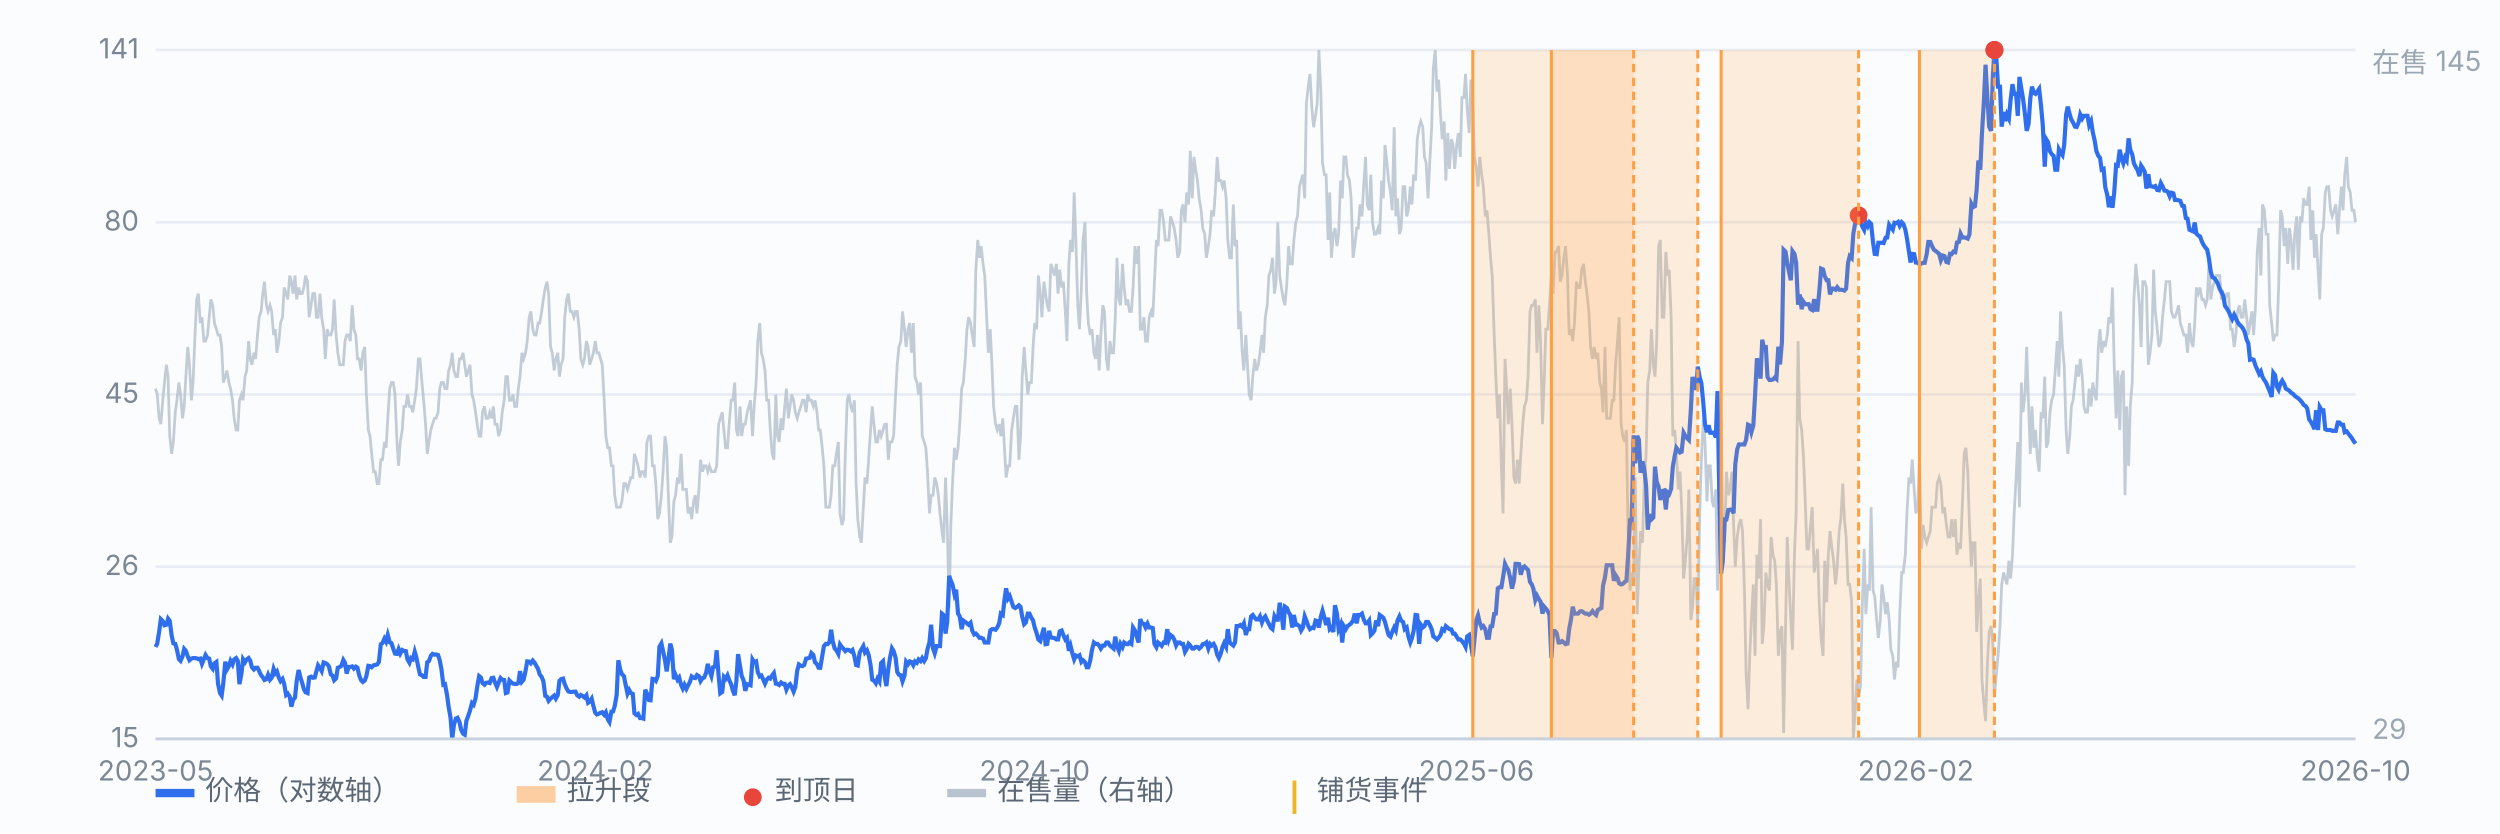
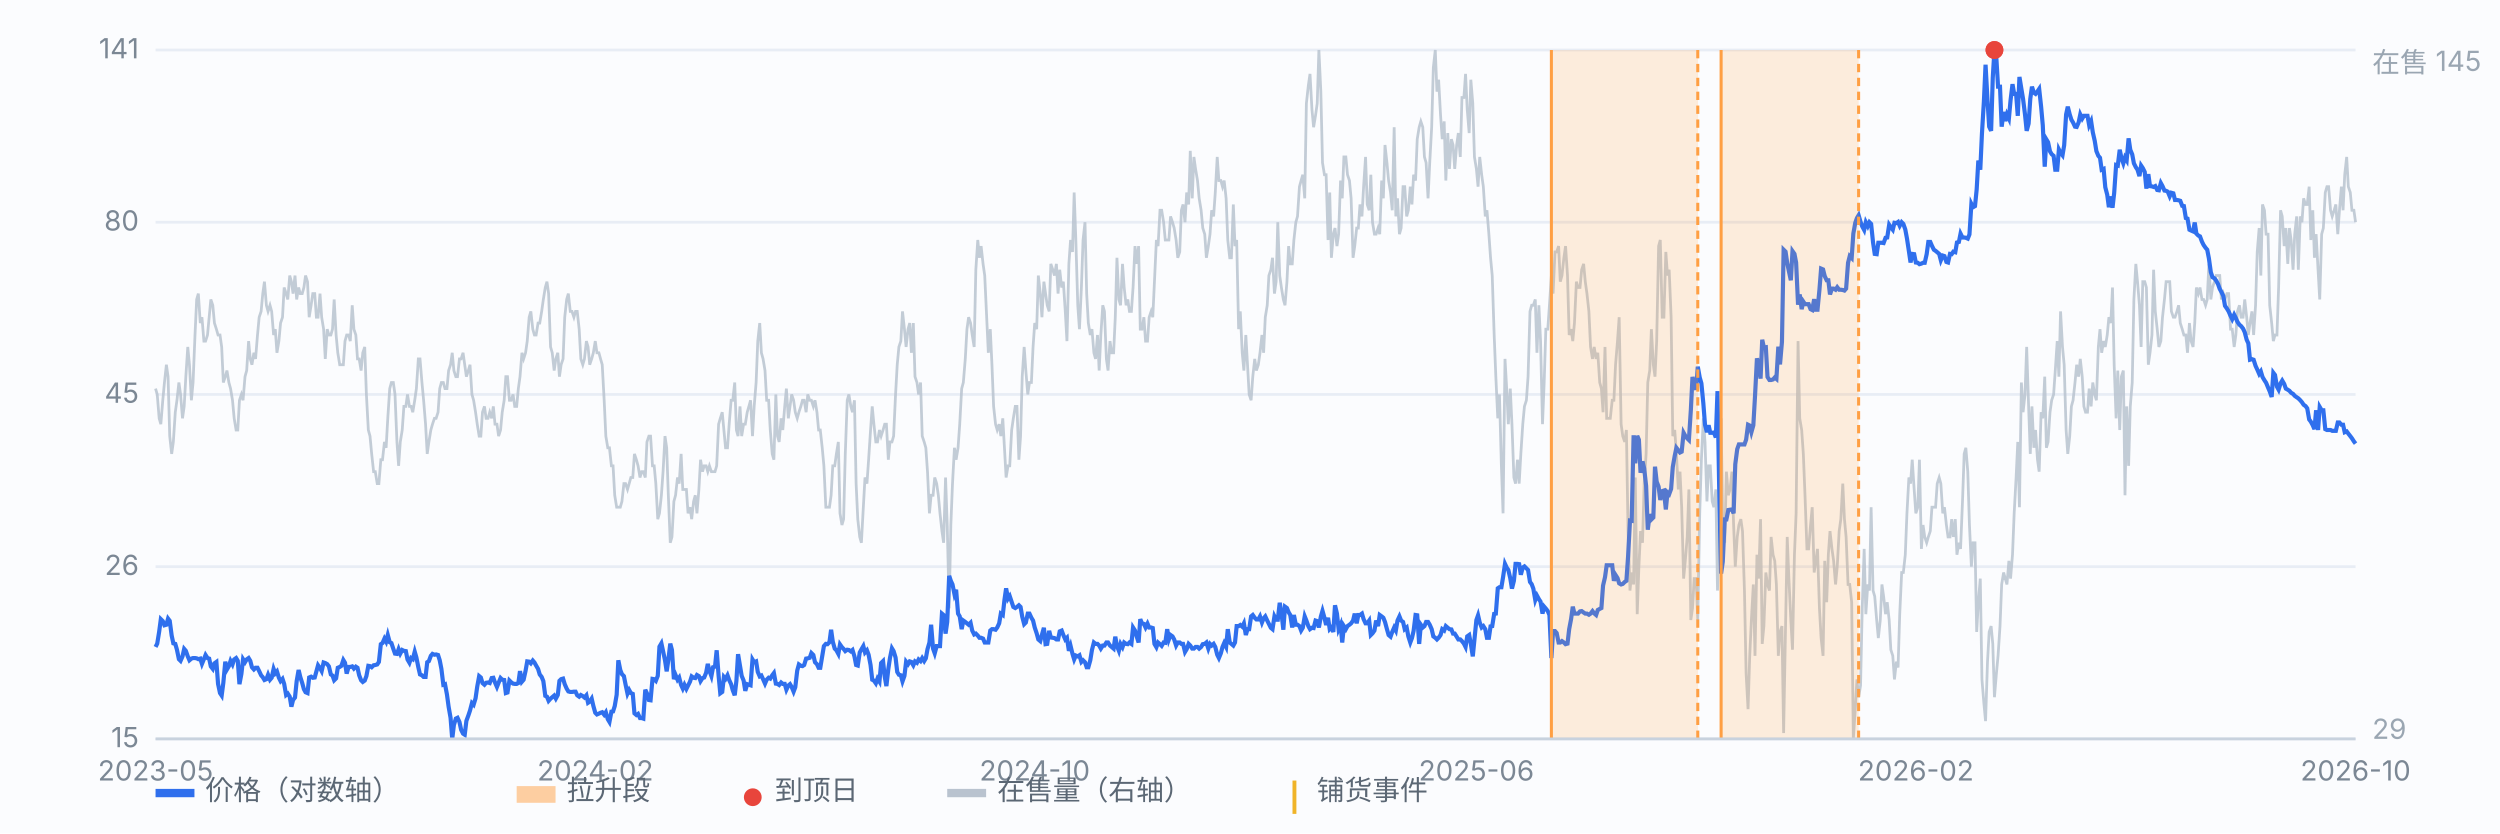
<svg xmlns="http://www.w3.org/2000/svg" viewBox="0 0 900 300" preserveAspectRatio="xMidYMid meet" style="width:100%;max-width:900px;height:auto;display:block" font-family="-apple-system,Segoe UI,Microsoft YaHei,sans-serif" font-size="10">
  <rect x="0" y="0" width="900" height="300" fill="#fbfcfe" />
  <line x1="56" y1="266.0" x2="848" y2="266.0" stroke="#e8edf5" stroke-width="1" />
  <text x="50" y="269.0" text-anchor="end" fill="#7b8794">15</text>
  <line x1="56" y1="204.0" x2="848" y2="204.0" stroke="#e8edf5" stroke-width="1" />
  <text x="50" y="207.0" text-anchor="end" fill="#7b8794">26</text>
  <line x1="56" y1="142.0" x2="848" y2="142.0" stroke="#e8edf5" stroke-width="1" />
  <text x="50" y="145.0" text-anchor="end" fill="#7b8794">45</text>
  <line x1="56" y1="80.0" x2="848" y2="80.0" stroke="#e8edf5" stroke-width="1" />
  <text x="50" y="83.0" text-anchor="end" fill="#7b8794">80</text>
  <line x1="56" y1="18.0" x2="848" y2="18.0" stroke="#e8edf5" stroke-width="1" />
  <text x="50" y="21.0" text-anchor="end" fill="#7b8794">141</text>
  <path d="M56.0 139.9 L56.6 142.0 L57.3 150.6 L57.9 152.7 L58.6 144.1 L59.2 137.7 L59.9 131.3 L60.5 135.6 L61.1 157.0 L61.8 163.4 L62.4 159.1 L63.1 148.4 L63.7 144.1 L64.4 137.7 L65.0 142.0 L65.7 150.6 L66.3 146.3 L66.9 135.6 L67.6 124.9 L68.2 131.3 L68.9 144.1 L69.5 137.7 L70.2 120.6 L70.8 107.8 L71.4 105.7 L72.1 116.3 L72.7 114.2 L73.4 122.8 L74.0 122.8 L74.7 120.6 L75.3 114.2 L75.9 107.8 L76.6 109.9 L77.2 116.3 L77.9 118.5 L78.5 120.6 L79.2 120.6 L79.8 124.9 L80.4 137.7 L81.1 135.6 L81.7 133.4 L82.4 137.7 L83.0 139.9 L83.7 144.1 L84.3 150.6 L85.0 154.8 L85.6 154.8 L86.2 144.1 L86.9 142.0 L87.5 144.1 L88.2 135.6 L88.8 133.4 L89.5 122.8 L90.1 129.2 L90.7 131.3 L91.4 127.0 L92.0 129.2 L92.7 120.6 L93.3 114.2 L94.0 112.1 L94.6 105.7 L95.2 101.4 L95.9 109.9 L96.5 112.1 L97.2 109.9 L97.8 112.1 L98.5 120.6 L99.1 118.5 L99.7 127.0 L100.4 122.8 L101.0 116.3 L101.7 114.2 L102.3 103.5 L103.0 105.7 L103.6 107.8 L104.3 99.2 L104.9 101.4 L105.5 105.7 L106.2 99.2 L106.8 107.8 L107.5 103.5 L108.1 105.7 L108.8 105.7 L109.4 103.5 L110.0 99.2 L110.7 101.4 L111.3 114.2 L112.0 109.9 L112.6 105.7 L113.3 105.7 L113.9 114.2 L114.5 114.2 L115.2 105.7 L115.8 114.2 L116.5 118.5 L117.1 129.2 L117.8 118.5 L118.4 120.6 L119.1 120.6 L119.7 118.5 L120.3 107.8 L121.0 120.6 L121.6 127.0 L122.3 131.3 L122.9 131.3 L123.6 131.3 L124.2 122.8 L124.8 120.6 L125.5 120.6 L126.1 122.8 L126.8 109.9 L127.4 118.5 L128.1 120.6 L128.7 129.2 L129.3 129.2 L130.0 133.4 L130.6 127.0 L131.3 124.9 L131.9 142.0 L132.6 154.8 L133.2 157.0 L133.8 163.4 L134.5 169.8 L135.1 169.8 L135.8 174.1 L136.4 174.1 L137.1 165.5 L137.7 165.5 L138.4 159.1 L139.0 161.2 L139.6 150.6 L140.3 139.9 L140.9 137.7 L141.6 137.7 L142.2 142.0 L142.9 159.1 L143.5 167.7 L144.1 159.1 L144.8 154.8 L145.4 146.3 L146.1 146.3 L146.7 142.0 L147.4 146.3 L148.0 146.3 L148.6 148.4 L149.3 144.1 L149.9 139.9 L150.6 129.2 L151.2 129.2 L151.9 137.7 L152.5 144.1 L153.2 152.7 L153.8 163.4 L154.4 159.1 L155.1 154.8 L155.7 152.7 L156.4 150.6 L157.0 150.6 L157.7 148.4 L158.3 139.9 L158.9 137.7 L159.6 137.7 L160.2 139.9 L160.9 139.9 L161.5 133.4 L162.2 131.3 L162.8 127.0 L163.4 133.4 L164.1 135.6 L164.7 135.6 L165.4 129.2 L166.0 129.2 L166.7 127.0 L167.3 131.3 L167.9 135.6 L168.6 133.4 L169.2 131.3 L169.9 142.0 L170.5 144.1 L171.2 148.4 L171.8 152.7 L172.5 157.0 L173.1 157.0 L173.7 148.4 L174.4 146.3 L175.0 150.6 L175.7 150.6 L176.3 148.4 L177.0 150.6 L177.6 146.3 L178.2 152.7 L178.9 152.7 L179.5 157.0 L180.2 154.8 L180.8 148.4 L181.5 144.1 L182.1 135.6 L182.7 135.6 L183.4 144.1 L184.0 144.1 L184.7 142.0 L185.3 146.3 L186.0 146.3 L186.6 139.9 L187.2 135.6 L187.9 127.0 L188.5 129.2 L189.2 127.0 L189.8 122.8 L190.5 114.2 L191.1 112.1 L191.8 118.5 L192.4 120.6 L193.0 120.6 L193.7 116.3 L194.3 116.3 L195.0 112.1 L195.6 107.8 L196.3 103.5 L196.9 101.4 L197.5 105.7 L198.2 124.9 L198.8 127.0 L199.5 133.4 L200.1 129.2 L200.8 127.0 L201.4 135.6 L202.0 131.3 L202.7 129.2 L203.3 114.2 L204.0 107.8 L204.6 105.7 L205.3 112.1 L205.9 112.1 L206.6 114.2 L207.2 112.1 L207.8 112.1 L208.5 118.5 L209.1 129.2 L209.8 131.3 L210.4 129.2 L211.1 122.8 L211.7 124.9 L212.3 131.3 L213.0 129.2 L213.6 127.0 L214.3 122.8 L214.9 127.0 L215.6 127.0 L216.2 129.2 L216.8 131.3 L217.5 144.1 L218.1 157.0 L218.8 161.2 L219.4 161.2 L220.1 167.7 L220.7 167.7 L221.3 178.3 L222.0 182.6 L222.6 182.6 L223.3 182.6 L223.9 180.5 L224.6 174.1 L225.2 174.1 L225.9 176.2 L226.5 174.1 L227.1 171.9 L227.8 171.9 L228.4 163.4 L229.1 165.5 L229.7 167.7 L230.4 171.9 L231.0 169.8 L231.6 169.8 L232.3 171.9 L232.9 159.1 L233.6 157.0 L234.2 157.0 L234.9 167.7 L235.5 167.7 L236.1 174.1 L236.8 186.9 L237.4 184.8 L238.1 178.3 L238.7 169.8 L239.4 157.0 L240.0 161.2 L240.6 178.3 L241.3 195.4 L241.9 193.3 L242.6 180.5 L243.2 178.3 L243.9 171.9 L244.5 174.1 L245.2 163.4 L245.8 176.2 L246.4 176.2 L247.1 176.2 L247.7 184.8 L248.4 182.6 L249.0 186.9 L249.7 180.5 L250.3 178.3 L250.9 184.8 L251.6 176.2 L252.2 165.5 L252.9 169.8 L253.5 167.7 L254.2 167.7 L254.8 169.8 L255.4 167.7 L256.1 169.8 L256.7 169.8 L257.4 169.8 L258.0 167.7 L258.7 152.7 L259.3 150.6 L260.0 148.4 L260.6 154.8 L261.2 161.2 L261.9 161.2 L262.5 152.7 L263.2 144.1 L263.8 144.1 L264.5 137.7 L265.1 154.8 L265.7 157.0 L266.4 146.3 L267.0 157.0 L267.7 152.7 L268.3 152.7 L269.0 148.4 L269.6 146.3 L270.2 144.1 L270.9 157.0 L271.5 146.3 L272.2 137.7 L272.8 122.8 L273.5 116.3 L274.1 127.0 L274.7 129.2 L275.4 133.4 L276.0 144.1 L276.7 144.1 L277.3 154.8 L278.0 163.4 L278.6 165.5 L279.3 142.0 L279.9 157.0 L280.5 159.1 L281.2 150.6 L281.8 154.8 L282.5 146.3 L283.1 139.9 L283.8 150.6 L284.4 146.3 L285.0 142.0 L285.7 144.1 L286.3 148.4 L287.0 150.6 L287.6 148.4 L288.3 146.3 L288.9 144.1 L289.5 144.1 L290.2 148.4 L290.8 142.0 L291.5 144.1 L292.1 144.1 L292.8 146.3 L293.4 144.1 L294.1 148.4 L294.7 154.8 L295.3 154.8 L296.0 161.2 L296.6 167.7 L297.3 182.6 L297.9 182.6 L298.6 182.6 L299.2 178.3 L299.8 167.7 L300.5 167.7 L301.1 163.4 L301.8 159.1 L302.4 184.8 L303.1 189.0 L303.7 186.9 L304.3 163.4 L305.0 144.1 L305.6 142.0 L306.3 146.3 L306.9 148.4 L307.6 144.1 L308.2 174.1 L308.8 186.9 L309.5 193.3 L310.1 195.4 L310.8 182.6 L311.4 171.9 L312.1 174.1 L312.7 165.5 L313.4 154.8 L314.0 146.3 L314.6 152.7 L315.3 159.1 L315.9 159.1 L316.6 154.8 L317.2 157.0 L317.9 154.8 L318.5 152.7 L319.1 152.7 L319.8 165.5 L320.4 159.1 L321.1 159.1 L321.7 157.0 L322.4 142.0 L323.0 131.3 L323.6 124.9 L324.3 122.8 L324.9 112.1 L325.6 118.5 L326.2 124.9 L326.9 118.5 L327.5 116.3 L328.1 127.0 L328.8 116.3 L329.4 135.6 L330.1 137.7 L330.7 142.0 L331.4 137.7 L332.0 157.0 L332.7 159.1 L333.3 161.2 L333.9 169.8 L334.6 184.8 L335.2 178.3 L335.9 178.3 L336.5 171.9 L337.2 174.1 L337.8 178.3 L338.4 184.8 L339.1 191.2 L339.7 195.4 L340.4 171.9 L341.0 189.0 L341.7 219.0 L342.3 189.0 L342.9 174.1 L343.6 161.2 L344.2 165.5 L344.9 161.2 L345.5 152.7 L346.2 139.9 L346.8 137.7 L347.5 129.2 L348.1 118.5 L348.7 114.2 L349.4 116.3 L350.0 120.6 L350.7 124.9 L351.3 97.1 L352.0 86.4 L352.6 92.8 L353.2 88.6 L353.9 95.0 L354.5 99.2 L355.2 114.2 L355.8 127.0 L356.5 118.5 L357.1 131.3 L357.7 146.3 L358.4 152.7 L359.0 154.8 L359.7 152.7 L360.3 157.0 L361.0 150.6 L361.6 161.2 L362.2 171.9 L362.9 167.7 L363.5 167.7 L364.2 154.8 L364.8 150.6 L365.5 146.3 L366.1 146.3 L366.8 165.5 L367.4 157.0 L368.0 135.6 L368.7 124.9 L369.3 133.4 L370.0 142.0 L370.6 137.7 L371.3 137.7 L371.9 124.9 L372.5 116.3 L373.2 118.5 L373.8 99.2 L374.5 105.7 L375.1 114.2 L375.8 101.4 L376.4 105.7 L377.0 109.9 L377.7 112.1 L378.3 95.0 L379.0 97.1 L379.6 99.2 L380.3 95.0 L380.9 105.7 L381.5 97.1 L382.2 103.5 L382.8 101.4 L383.5 112.1 L384.1 122.8 L384.8 95.0 L385.4 86.4 L386.1 90.7 L386.7 69.3 L387.3 86.4 L388.0 109.9 L388.6 118.5 L389.3 103.5 L389.9 86.4 L390.6 80.0 L391.2 105.7 L391.8 116.3 L392.5 120.6 L393.1 118.5 L393.8 127.0 L394.4 129.2 L395.1 120.6 L395.7 133.4 L396.3 120.6 L397.0 109.9 L397.6 112.1 L398.3 129.2 L398.9 133.4 L399.6 122.8 L400.2 127.0 L400.9 127.0 L401.5 114.2 L402.1 92.8 L402.8 107.8 L403.4 109.9 L404.1 95.0 L404.7 103.5 L405.4 109.9 L406.0 107.8 L406.6 112.1 L407.3 112.1 L407.9 103.5 L408.6 88.6 L409.2 95.0 L409.9 88.6 L410.5 118.5 L411.1 118.5 L411.8 114.2 L412.4 122.8 L413.1 122.8 L413.7 114.2 L414.4 112.1 L415.0 114.2 L415.6 101.4 L416.3 86.4 L416.9 88.6 L417.6 75.7 L418.2 75.7 L418.9 80.0 L419.5 86.4 L420.2 86.4 L420.8 86.4 L421.4 77.9 L422.1 80.0 L422.7 82.1 L423.4 86.4 L424.0 92.8 L424.7 90.7 L425.3 75.7 L425.9 73.6 L426.6 80.0 L427.2 69.3 L427.9 73.6 L428.5 54.3 L429.2 71.4 L429.8 56.5 L430.4 60.8 L431.1 65.0 L431.7 71.4 L432.4 75.7 L433.0 82.1 L433.7 84.3 L434.3 92.8 L435.0 88.6 L435.6 84.3 L436.2 75.7 L436.9 77.9 L437.5 69.3 L438.2 56.5 L438.8 65.0 L439.5 65.0 L440.1 67.2 L440.7 65.0 L441.4 71.4 L442.0 86.4 L442.7 92.8 L443.3 92.8 L444.0 73.6 L444.6 88.6 L445.2 86.4 L445.9 118.5 L446.5 112.1 L447.2 127.0 L447.8 133.4 L448.5 120.6 L449.1 131.3 L449.7 142.0 L450.4 144.1 L451.0 135.6 L451.7 129.2 L452.3 133.4 L453.0 131.3 L453.6 127.0 L454.3 120.6 L454.9 127.0 L455.5 114.2 L456.2 109.9 L456.8 99.2 L457.5 97.1 L458.1 92.8 L458.8 105.7 L459.4 101.4 L460.0 80.0 L460.7 99.2 L461.3 103.5 L462.0 107.8 L462.6 109.9 L463.3 101.4 L463.9 88.6 L464.5 95.0 L465.2 95.0 L465.8 86.4 L466.5 80.0 L467.1 77.9 L467.8 67.2 L468.4 65.0 L469.0 62.9 L469.7 71.4 L470.3 37.2 L471.0 30.8 L471.6 26.6 L472.3 39.4 L472.9 45.8 L473.6 41.5 L474.2 37.2 L474.8 18.0 L475.5 33.0 L476.1 58.6 L476.8 62.9 L477.4 62.9 L478.1 86.4 L478.7 69.3 L479.3 92.8 L480.0 84.3 L480.6 82.1 L481.3 88.6 L481.9 84.3 L482.6 65.0 L483.2 71.4 L483.8 56.5 L484.5 56.5 L485.1 62.9 L485.8 65.0 L486.4 71.4 L487.1 92.8 L487.7 88.6 L488.4 82.1 L489.0 82.1 L489.6 73.6 L490.3 77.9 L490.9 67.2 L491.6 56.5 L492.2 73.6 L492.9 75.7 L493.5 62.9 L494.1 80.0 L494.8 84.3 L495.4 84.3 L496.1 82.1 L496.7 84.3 L497.4 65.0 L498.0 71.4 L498.6 52.2 L499.3 58.6 L499.9 65.0 L500.6 69.3 L501.2 75.7 L501.9 45.8 L502.5 77.9 L503.1 71.4 L503.8 84.3 L504.4 82.1 L505.1 67.2 L505.7 67.2 L506.4 77.9 L507.0 75.7 L507.7 67.2 L508.3 73.6 L508.9 62.9 L509.6 65.0 L510.2 50.1 L510.9 45.8 L511.5 43.7 L512.2 45.8 L512.8 56.5 L513.4 58.6 L514.1 71.4 L514.7 58.6 L515.4 45.8 L516.0 24.4 L516.7 18.0 L517.3 33.0 L517.9 28.7 L518.6 41.5 L519.2 50.1 L519.9 43.7 L520.5 65.0 L521.2 47.9 L521.8 60.8 L522.5 50.1 L523.1 52.2 L523.7 60.8 L524.4 52.2 L525.0 47.9 L525.7 56.5 L526.3 35.1 L527.0 35.1 L527.6 26.6 L528.2 39.4 L528.9 47.9 L529.5 28.7 L530.2 37.2 L530.8 56.5 L531.5 60.8 L532.1 67.2 L532.7 56.5 L533.4 62.9 L534.0 67.2 L534.7 77.9 L535.3 75.7 L536.0 84.3 L536.6 92.8 L537.2 99.2 L537.9 120.6 L538.5 135.6 L539.2 150.6 L539.8 142.0 L540.5 167.7 L541.1 184.8 L541.8 129.2 L542.4 139.9 L543.0 152.7 L543.7 139.9 L544.3 152.7 L545.0 171.9 L545.6 174.1 L546.3 165.5 L546.9 174.1 L547.5 163.4 L548.2 152.7 L548.8 146.3 L549.5 144.1 L550.1 135.6 L550.8 112.1 L551.4 109.9 L552.0 109.9 L552.7 107.8 L553.3 127.0 L554.0 109.9 L554.6 122.8 L555.3 152.7 L555.9 137.7 L556.5 118.5 L557.2 118.5 L557.8 109.9 L558.5 99.2 L559.1 105.7 L559.8 90.7 L560.4 90.7 L561.1 88.6 L561.7 101.4 L562.3 99.2 L563.0 92.8 L563.6 88.6 L564.3 99.2 L564.9 120.6 L565.6 118.5 L566.2 122.8 L566.8 116.3 L567.5 101.4 L568.1 103.5 L568.8 103.5 L569.4 97.1 L570.1 95.0 L570.7 101.4 L571.3 105.7 L572.0 112.1 L572.6 124.9 L573.3 129.2 L573.9 124.9 L574.6 129.2 L575.2 127.0 L575.9 137.7 L576.5 139.9 L577.1 148.4 L577.8 124.9 L578.4 150.6 L579.1 150.6 L579.7 150.6 L580.4 144.1 L581.0 144.1 L581.6 131.3 L582.3 122.8 L582.9 114.2 L583.6 152.7 L584.2 157.0 L584.9 159.1 L585.5 154.8 L586.1 191.2 L586.8 212.6 L587.4 206.1 L588.1 210.4 L588.7 171.9 L589.4 221.1 L590.0 204.0 L590.6 191.2 L591.3 195.4 L591.9 174.1 L592.6 163.4 L593.2 137.7 L593.9 133.4 L594.5 118.5 L595.2 131.3 L595.8 135.6 L596.4 122.8 L597.1 88.6 L597.7 86.4 L598.4 114.2 L599.0 114.2 L599.7 90.7 L600.3 99.2 L600.9 97.1 L601.6 114.2 L602.2 157.0 L602.9 154.8 L603.5 163.4 L604.2 176.2 L604.8 169.8 L605.4 182.6 L606.1 208.3 L606.7 201.9 L607.4 193.3 L608.0 176.2 L608.7 223.2 L609.3 219.0 L609.9 208.3 L610.6 208.3 L611.2 223.2 L611.9 184.8 L612.5 165.5 L613.2 150.6 L613.8 159.1 L614.5 180.5 L615.1 167.7 L615.7 167.7 L616.4 180.5 L617.0 182.6 L617.7 176.2 L618.3 212.6 L619.0 189.0 L619.6 150.6 L620.2 191.2 L620.9 195.4 L621.5 169.8 L622.2 178.3 L622.8 176.2 L623.5 169.8 L624.1 189.0 L624.7 204.0 L625.4 193.3 L626.0 189.0 L626.7 186.9 L627.3 191.2 L628.0 212.6 L628.6 242.5 L629.3 255.3 L629.9 236.1 L630.5 223.2 L631.2 210.4 L631.8 236.1 L632.5 199.7 L633.1 208.3 L633.8 186.9 L634.4 231.8 L635.0 225.4 L635.7 206.1 L636.3 210.4 L637.0 212.6 L637.6 193.3 L638.3 199.7 L638.9 201.9 L639.5 210.4 L640.2 236.1 L640.8 227.5 L641.5 225.4 L642.1 263.9 L642.8 225.4 L643.4 193.3 L644.0 208.3 L644.7 223.2 L645.3 233.9 L646.0 199.7 L646.6 184.8 L647.3 122.8 L647.9 150.6 L648.6 154.8 L649.2 163.4 L649.8 178.3 L650.5 197.6 L651.1 197.6 L651.8 189.0 L652.4 182.6 L653.1 206.1 L653.7 201.9 L654.3 197.6 L655.0 219.0 L655.6 229.7 L656.3 236.1 L656.9 201.9 L657.6 216.8 L658.2 199.7 L658.8 191.2 L659.5 197.6 L660.1 201.9 L660.8 210.4 L661.4 204.0 L662.1 191.2 L662.7 186.9 L663.4 174.1 L664.0 186.9 L664.6 193.3 L665.3 210.4 L665.9 210.4 L666.6 216.8 L667.2 266.0 L667.9 255.3 L668.5 244.6 L669.1 251.0 L669.8 246.8 L670.4 219.0 L671.1 197.6 L671.7 221.1 L672.4 210.4 L673.0 212.6 L673.6 182.6 L674.3 212.6 L674.9 214.7 L675.6 223.2 L676.2 229.7 L676.9 223.2 L677.5 210.4 L678.1 214.7 L678.8 221.1 L679.4 216.8 L680.1 223.2 L680.7 233.9 L681.4 236.1 L682.0 244.6 L682.7 238.2 L683.3 240.3 L683.9 221.1 L684.6 206.1 L685.2 206.1 L685.9 199.7 L686.5 184.8 L687.2 171.9 L687.8 174.1 L688.4 165.5 L689.1 176.2 L689.7 184.8 L690.4 182.6 L691.0 165.5 L691.7 197.6 L692.3 189.0 L692.9 193.3 L693.6 195.4 L694.2 193.3 L694.9 191.2 L695.5 182.6 L696.2 182.6 L696.8 182.6 L697.4 174.1 L698.1 171.9 L698.7 174.1 L699.4 184.8 L700.0 182.6 L700.7 189.0 L701.3 193.3 L702.0 193.3 L702.6 186.9 L703.2 193.3 L703.9 186.9 L704.5 199.7 L705.2 195.4 L705.8 197.6 L706.5 180.5 L707.1 163.4 L707.7 161.2 L708.4 169.8 L709.0 189.0 L709.7 204.0 L710.3 195.4 L711.0 195.4 L711.6 227.5 L712.2 216.8 L712.9 208.3 L713.5 244.6 L714.2 253.2 L714.8 259.6 L715.5 238.2 L716.1 227.5 L716.8 225.4 L717.4 231.8 L718.0 251.0 L718.7 242.5 L719.3 236.1 L720.0 225.4 L720.6 210.4 L721.3 206.1 L721.9 208.3 L722.5 210.4 L723.2 201.9 L723.8 208.3 L724.5 199.7 L725.1 184.8 L725.8 171.9 L726.4 159.1 L727.0 182.6 L727.7 137.7 L728.3 148.4 L729.0 142.0 L729.6 124.9 L730.3 146.3 L730.9 163.4 L731.5 146.3 L732.2 161.2 L732.8 154.8 L733.5 165.5 L734.1 169.8 L734.8 148.4 L735.4 150.6 L736.1 135.6 L736.7 161.2 L737.3 159.1 L738.0 148.4 L738.6 144.1 L739.3 142.0 L739.9 133.4 L740.6 122.8 L741.2 135.6 L741.8 112.1 L742.5 124.9 L743.1 131.3 L743.8 154.8 L744.4 163.4 L745.1 157.0 L745.7 146.3 L746.3 144.1 L747.0 137.7 L747.6 131.3 L748.3 135.6 L748.9 129.2 L749.6 135.6 L750.2 146.3 L750.8 148.4 L751.5 148.4 L752.1 139.9 L752.8 146.3 L753.4 137.7 L754.1 142.0 L754.7 144.1 L755.4 124.9 L756.0 118.5 L756.6 127.0 L757.3 122.8 L757.9 124.9 L758.6 120.6 L759.2 114.2 L759.9 116.3 L760.5 103.5 L761.1 131.3 L761.8 150.6 L762.4 133.4 L763.1 154.8 L763.7 135.6 L764.4 133.4 L765.0 178.3 L765.6 146.3 L766.3 167.7 L766.9 146.3 L767.6 137.7 L768.2 107.8 L768.9 95.0 L769.5 101.4 L770.2 109.9 L770.8 124.9 L771.4 101.4 L772.1 101.4 L772.7 103.5 L773.4 131.3 L774.0 127.0 L774.7 120.6 L775.3 97.1 L775.9 112.1 L776.6 118.5 L777.2 124.9 L777.9 122.8 L778.5 114.2 L779.2 107.8 L779.8 101.4 L780.4 101.4 L781.1 101.4 L781.7 112.1 L782.4 114.2 L783.0 114.2 L783.7 112.1 L784.3 109.9 L784.9 116.3 L785.6 118.5 L786.2 120.6 L786.9 120.6 L787.5 127.0 L788.2 116.3 L788.8 122.8 L789.5 124.9 L790.1 116.3 L790.7 103.5 L791.4 105.7 L792.0 103.5 L792.7 107.8 L793.3 107.8 L794.0 109.9 L794.6 107.8 L795.2 95.0 L795.9 107.8 L796.5 103.5 L797.2 101.4 L797.8 99.2 L798.5 99.2 L799.1 99.2 L799.7 107.8 L800.4 105.7 L801.0 107.8 L801.7 105.7 L802.3 105.7 L803.0 118.5 L803.6 118.5 L804.3 124.9 L804.9 120.6 L805.5 112.1 L806.2 109.9 L806.8 114.2 L807.5 114.2 L808.1 107.8 L808.8 114.2 L809.4 120.6 L810.0 116.3 L810.7 112.1 L811.3 120.6 L812.0 109.9 L812.6 90.7 L813.3 82.1 L813.9 99.2 L814.5 73.6 L815.2 75.7 L815.8 84.3 L816.5 84.3 L817.1 109.9 L817.8 116.3 L818.4 122.8 L819.0 120.6 L819.7 120.6 L820.3 103.5 L821.0 75.7 L821.6 77.9 L822.3 88.6 L822.9 82.1 L823.6 95.0 L824.2 82.1 L824.8 86.4 L825.5 97.1 L826.1 84.3 L826.8 77.9 L827.4 97.1 L828.1 77.9 L828.7 80.0 L829.3 71.4 L830.0 73.6 L830.6 73.6 L831.3 67.2 L831.9 86.4 L832.6 75.7 L833.2 92.8 L833.8 84.3 L834.5 97.1 L835.1 107.8 L835.8 84.3 L836.4 82.1 L837.1 69.3 L837.7 67.2 L838.3 67.2 L839.0 75.7 L839.6 77.9 L840.3 75.7 L840.9 73.6 L841.6 84.3 L842.2 75.7 L842.9 67.2 L843.5 75.7 L844.1 62.9 L844.8 56.5 L845.4 67.2 L846.1 69.3 L846.7 75.7 L847.4 75.7 L848.0 80.0" fill="none" stroke="#b9c3cf" stroke-width="1" opacity="0.85" />
  <text x="854" y="26" fill="#9aa6b2">在售 145</text>
  <text x="854" y="266" fill="#9aa6b2">29</text>
  <path d="M56.0 232.9 L56.6 231.7 L57.3 227.4 L57.9 222.9 L58.6 223.6 L59.2 225.1 L59.9 224.9 L60.5 222.7 L61.1 223.5 L61.8 228.8 L62.4 231.6 L63.1 231.8 L63.7 233.9 L64.4 237.3 L65.0 237.9 L65.7 236.3 L66.3 233.6 L66.9 234.3 L67.6 236.3 L68.2 237.7 L68.9 237.1 L69.5 236.9 L70.2 236.9 L70.8 237.0 L71.4 237.3 L72.1 237.1 L72.7 239.0 L73.4 237.3 L74.0 235.8 L74.7 236.9 L75.3 237.1 L75.9 239.9 L76.6 240.8 L77.2 238.8 L77.9 238.3 L78.5 246.2 L79.2 249.5 L79.8 250.4 L80.4 245.8 L81.1 238.2 L81.7 241.0 L82.4 239.8 L83.0 237.9 L83.7 239.2 L84.3 237.4 L85.0 236.9 L85.6 237.9 L86.2 246.3 L86.9 242.6 L87.5 237.3 L88.2 238.4 L88.8 237.4 L89.5 236.9 L90.1 237.9 L90.7 240.2 L91.4 241.0 L92.0 240.4 L92.7 240.4 L93.3 241.6 L94.0 243.1 L94.6 243.8 L95.2 244.8 L95.9 244.5 L96.5 242.9 L97.2 244.7 L97.8 244.0 L98.5 240.8 L99.1 242.4 L99.7 241.7 L100.4 244.0 L101.0 245.2 L101.7 244.4 L102.3 246.2 L103.0 250.2 L103.6 249.7 L104.3 250.8 L104.9 254.4 L105.5 252.0 L106.2 251.1 L106.8 245.2 L107.5 241.2 L108.1 243.7 L108.8 245.9 L109.4 248.1 L110.0 249.2 L110.7 249.5 L111.3 243.9 L112.0 243.6 L112.6 244.0 L113.3 243.9 L113.9 241.7 L114.5 239.5 L115.2 240.5 L115.8 241.6 L116.5 238.5 L117.1 238.7 L117.8 239.1 L118.4 239.9 L119.1 242.8 L119.7 243.2 L120.3 244.9 L121.0 244.2 L121.6 240.4 L122.3 240.1 L122.9 239.7 L123.6 237.6 L124.2 238.6 L124.8 242.5 L125.5 240.1 L126.1 240.1 L126.8 239.9 L127.4 240.7 L128.1 240.0 L128.7 240.4 L129.3 243.1 L130.0 244.9 L130.6 245.5 L131.3 245.0 L131.9 243.4 L132.6 239.7 L133.2 239.8 L133.8 240.2 L134.5 239.5 L135.1 239.4 L135.8 239.2 L136.4 238.3 L137.1 231.9 L137.7 231.5 L138.4 229.9 L139.0 231.0 L139.6 228.6 L140.3 231.2 L140.9 231.5 L141.6 233.6 L142.2 235.3 L142.9 235.4 L143.5 233.7 L144.1 235.3 L144.8 234.0 L145.4 234.3 L146.1 234.4 L146.7 237.4 L147.4 238.6 L148.0 236.9 L148.6 237.3 L149.3 234.6 L149.9 236.7 L150.6 240.2 L151.2 242.8 L151.9 243.1 L152.5 243.7 L153.2 243.7 L153.8 238.4 L154.4 238.0 L155.1 236.1 L155.7 235.4 L156.4 235.7 L157.0 235.6 L157.7 235.8 L158.3 237.7 L158.9 240.8 L159.6 246.5 L160.2 246.3 L160.9 250.0 L161.5 254.4 L162.2 258.4 L162.8 266.0 L163.4 261.0 L164.1 258.7 L164.7 258.4 L165.4 259.9 L166.0 262.7 L166.7 264.1 L167.3 264.5 L167.9 259.5 L168.6 257.6 L169.2 255.8 L169.9 253.1 L170.5 253.7 L171.2 251.4 L171.8 247.2 L172.5 243.4 L173.1 243.9 L173.7 245.9 L174.4 246.5 L175.0 245.8 L175.7 245.7 L176.3 245.9 L177.0 244.1 L177.6 244.0 L178.2 245.7 L178.9 247.3 L179.5 245.8 L180.2 244.1 L180.8 244.7 L181.5 244.8 L182.1 249.5 L182.7 249.3 L183.4 245.0 L184.0 245.6 L184.7 246.1 L185.3 246.2 L186.0 246.2 L186.6 245.9 L187.2 241.6 L187.9 245.4 L188.5 244.7 L189.2 241.5 L189.8 238.1 L190.5 238.2 L191.1 238.8 L191.8 237.8 L192.4 238.5 L193.0 239.6 L193.7 240.8 L194.3 242.8 L195.0 243.7 L195.6 245.2 L196.3 250.5 L196.9 250.8 L197.5 252.3 L198.2 251.5 L198.8 251.0 L199.5 250.4 L200.1 251.5 L200.8 250.2 L201.4 245.1 L202.0 244.5 L202.7 244.3 L203.3 246.3 L204.0 247.9 L204.6 248.9 L205.3 249.1 L205.9 249.1 L206.6 249.0 L207.2 249.0 L207.8 250.3 L208.5 250.8 L209.1 250.2 L209.8 250.6 L210.4 251.1 L211.1 250.3 L211.7 253.0 L212.3 252.6 L213.0 251.5 L213.6 254.1 L214.3 256.6 L214.9 257.2 L215.6 256.9 L216.2 256.6 L216.8 256.4 L217.5 257.3 L218.1 256.4 L218.8 258.9 L219.4 259.9 L220.1 256.2 L220.7 256.1 L221.3 254.2 L222.0 250.1 L222.6 237.7 L223.3 241.2 L223.9 242.7 L224.6 243.4 L225.2 246.4 L225.9 249.7 L226.5 248.4 L227.1 249.5 L227.8 249.8 L228.4 256.8 L229.1 257.4 L229.7 257.0 L230.4 258.5 L231.0 258.5 L231.6 258.7 L232.3 248.3 L232.9 249.6 L233.6 252.0 L234.2 252.1 L234.9 244.4 L235.5 244.5 L236.1 245.1 L236.8 243.3 L237.4 232.8 L238.1 231.6 L238.7 234.4 L239.4 237.7 L240.0 241.7 L240.6 237.6 L241.3 231.7 L241.9 234.0 L242.6 244.5 L243.2 243.0 L243.9 244.7 L244.5 243.9 L245.2 246.6 L245.8 247.9 L246.4 246.5 L247.1 248.0 L247.7 246.8 L248.4 245.4 L249.0 243.5 L249.7 244.0 L250.3 244.1 L250.9 243.0 L251.6 243.4 L252.2 245.2 L252.9 244.1 L253.5 243.9 L254.2 242.2 L254.8 239.0 L255.4 241.5 L256.1 243.4 L256.7 240.2 L257.4 240.0 L258.0 234.1 L258.7 243.3 L259.3 249.6 L260.0 249.1 L260.6 243.7 L261.2 244.4 L261.9 243.1 L262.5 244.8 L263.2 246.3 L263.8 248.5 L264.5 250.3 L265.1 245.1 L265.7 235.5 L266.4 239.7 L267.0 243.3 L267.7 245.0 L268.3 248.7 L269.0 246.3 L269.6 246.5 L270.2 246.7 L270.9 237.4 L271.5 238.4 L272.2 238.1 L272.8 241.9 L273.5 243.5 L274.1 243.2 L274.7 244.5 L275.4 246.1 L276.0 244.7 L276.7 244.0 L277.3 244.3 L278.0 243.1 L278.6 242.3 L279.3 246.1 L279.9 246.2 L280.5 246.6 L281.2 245.7 L281.8 246.2 L282.5 246.2 L283.1 248.3 L283.8 246.8 L284.4 246.3 L285.0 247.3 L285.7 249.0 L286.3 247.4 L287.0 241.4 L287.6 239.2 L288.3 239.7 L288.9 239.8 L289.5 239.4 L290.2 237.1 L290.8 237.0 L291.5 236.8 L292.1 235.1 L292.8 235.8 L293.4 238.4 L294.1 239.1 L294.7 240.4 L295.3 240.4 L296.0 236.2 L296.6 232.6 L297.3 231.8 L297.9 231.9 L298.6 231.2 L299.2 226.7 L299.8 231.0 L300.5 233.5 L301.1 234.1 L301.8 235.4 L302.4 232.0 L303.1 233.0 L303.7 233.6 L304.3 234.4 L305.0 233.9 L305.6 234.0 L306.3 234.5 L306.9 234.0 L307.6 236.3 L308.2 239.4 L308.8 239.6 L309.5 234.9 L310.1 233.8 L310.8 232.6 L311.4 234.9 L312.1 234.1 L312.7 235.7 L313.4 239.4 L314.0 244.7 L314.6 245.0 L315.3 246.0 L315.9 244.3 L316.6 245.4 L317.2 238.7 L317.9 238.0 L318.5 243.6 L319.1 247.0 L319.8 240.8 L320.4 236.8 L321.1 233.4 L321.7 234.4 L322.4 236.7 L323.0 241.9 L323.6 242.9 L324.3 243.1 L324.9 245.3 L325.6 243.3 L326.2 238.2 L326.9 239.1 L327.5 238.1 L328.1 238.3 L328.8 239.5 L329.4 238.1 L330.1 238.6 L330.7 237.4 L331.4 238.0 L332.0 236.9 L332.7 238.0 L333.3 237.0 L333.9 233.7 L334.6 231.3 L335.2 224.9 L335.9 233.5 L336.5 235.2 L337.2 232.6 L337.8 232.6 L338.4 232.6 L339.1 220.9 L339.7 221.4 L340.4 228.1 L341.0 223.9 L341.7 207.3 L342.3 209.1 L342.9 210.4 L343.6 213.9 L344.2 212.3 L344.9 220.9 L345.5 221.9 L346.2 226.5 L346.8 223.4 L347.5 223.9 L348.1 224.4 L348.7 224.9 L349.4 224.2 L350.0 227.0 L350.7 228.4 L351.3 228.1 L352.0 228.8 L352.6 229.6 L353.2 229.6 L353.9 229.9 L354.5 231.3 L355.2 231.3 L355.8 231.3 L356.5 227.0 L357.1 226.5 L357.7 226.5 L358.4 226.7 L359.0 225.9 L359.7 224.4 L360.3 220.9 L361.0 221.4 L361.6 216.0 L362.2 211.8 L362.9 215.5 L363.5 214.6 L364.2 216.7 L364.8 218.5 L365.5 218.9 L366.1 218.5 L366.8 217.9 L367.4 218.5 L368.0 222.0 L368.7 224.7 L369.3 224.1 L370.0 220.9 L370.6 220.9 L371.3 222.4 L371.9 223.4 L372.5 225.9 L373.2 228.0 L373.8 230.2 L374.5 230.8 L375.1 228.5 L375.8 226.0 L376.4 231.9 L377.0 231.8 L377.7 227.1 L378.3 229.5 L379.0 229.6 L379.6 229.7 L380.3 230.2 L380.9 230.2 L381.5 227.3 L382.2 227.0 L382.8 228.6 L383.5 230.2 L384.1 229.6 L384.8 234.3 L385.4 232.5 L386.1 235.4 L386.7 237.4 L387.3 236.0 L388.0 236.3 L388.6 235.9 L389.3 238.3 L389.9 237.7 L390.6 238.4 L391.2 240.2 L391.8 240.2 L392.5 237.7 L393.1 234.0 L393.8 231.3 L394.4 231.8 L395.1 231.8 L395.7 232.4 L396.3 233.5 L397.0 232.4 L397.6 232.4 L398.3 231.3 L398.9 231.3 L399.6 232.4 L400.2 232.9 L400.9 233.5 L401.5 229.2 L402.1 232.5 L402.8 234.3 L403.4 231.8 L404.1 233.0 L404.7 231.3 L405.4 231.8 L406.0 231.9 L406.6 231.3 L407.3 231.8 L407.9 225.9 L408.6 227.0 L409.2 229.1 L409.9 231.3 L410.5 222.9 L411.1 224.4 L411.8 224.6 L412.4 225.9 L413.1 224.5 L413.7 225.9 L414.4 225.9 L415.0 226.1 L415.6 231.8 L416.3 233.0 L416.9 231.3 L417.6 231.9 L418.2 232.5 L418.9 231.3 L419.5 231.4 L420.2 226.5 L420.8 230.2 L421.4 228.6 L422.1 229.1 L422.7 230.2 L423.4 232.4 L424.0 231.3 L424.7 231.3 L425.3 231.8 L425.9 231.8 L426.6 234.7 L427.2 233.7 L427.9 231.8 L428.5 232.4 L429.2 233.5 L429.8 233.5 L430.4 232.9 L431.1 232.9 L431.7 233.5 L432.4 232.9 L433.0 231.9 L433.7 231.8 L434.3 231.3 L435.0 233.5 L435.6 231.8 L436.2 232.4 L436.9 231.8 L437.5 232.9 L438.2 235.7 L438.8 236.9 L439.5 235.2 L440.1 232.9 L440.7 231.5 L441.4 232.9 L442.0 226.5 L442.7 231.3 L443.3 231.8 L444.0 232.4 L444.6 231.3 L445.2 225.4 L445.9 225.4 L446.5 225.0 L447.2 225.6 L447.8 224.4 L448.5 228.6 L449.1 226.5 L449.7 226.5 L450.4 221.9 L451.0 221.4 L451.7 222.4 L452.3 223.0 L453.0 223.0 L453.6 221.9 L454.3 224.1 L454.9 222.6 L455.5 221.9 L456.2 223.4 L456.8 224.6 L457.5 226.0 L458.1 226.5 L458.8 221.9 L459.4 223.1 L460.0 223.1 L460.7 217.0 L461.3 220.4 L462.0 226.7 L462.6 218.4 L463.3 218.9 L463.9 220.4 L464.5 221.4 L465.2 225.9 L465.8 221.4 L466.5 224.9 L467.1 224.9 L467.8 225.4 L468.4 227.0 L469.0 226.0 L469.7 221.9 L470.3 223.4 L471.0 225.4 L471.6 226.5 L472.3 226.0 L472.9 226.1 L473.6 223.4 L474.2 223.6 L474.8 225.9 L475.5 222.0 L476.1 219.9 L476.8 222.4 L477.4 225.0 L478.1 222.4 L478.7 226.5 L479.3 225.9 L480.0 227.5 L480.6 217.9 L481.3 220.9 L481.9 226.5 L482.6 224.9 L483.2 231.3 L483.8 225.4 L484.5 226.5 L485.1 225.4 L485.8 224.9 L486.4 224.4 L487.1 223.4 L487.7 220.9 L488.4 224.4 L489.0 221.4 L489.6 221.4 L490.3 220.9 L490.9 222.9 L491.6 224.4 L492.2 224.4 L492.9 223.4 L493.5 228.6 L494.1 228.0 L494.8 227.0 L495.4 223.4 L496.1 225.4 L496.7 221.4 L497.4 221.9 L498.0 222.4 L498.6 223.9 L499.3 226.5 L499.9 228.6 L500.6 229.2 L501.2 227.5 L501.9 225.9 L502.5 227.0 L503.1 223.4 L503.8 221.9 L504.4 223.4 L505.1 223.9 L505.7 226.5 L506.4 225.9 L507.0 229.1 L507.7 231.3 L508.3 229.7 L508.9 227.1 L509.6 221.4 L510.2 221.5 L510.9 231.8 L511.5 224.9 L512.2 225.9 L512.8 225.4 L513.4 223.9 L514.1 223.9 L514.7 224.9 L515.4 226.5 L516.0 229.1 L516.7 229.6 L517.3 230.2 L517.9 229.6 L518.6 228.6 L519.2 226.5 L519.9 227.0 L520.5 225.4 L521.2 226.0 L521.8 226.5 L522.5 226.6 L523.1 228.1 L523.7 228.1 L524.4 229.2 L525.0 230.2 L525.7 230.2 L526.3 230.8 L527.0 231.7 L527.6 232.9 L528.2 229.1 L528.9 228.6 L529.5 231.8 L530.2 236.3 L530.8 230.2 L531.5 223.2 L532.1 221.5 L532.7 224.1 L533.4 225.9 L534.0 225.4 L534.7 226.5 L535.3 229.6 L536.0 229.6 L536.6 225.5 L537.2 225.4 L537.9 221.0 L538.5 220.9 L539.2 211.8 L539.8 211.4 L540.5 211.4 L541.1 207.8 L541.8 203.0 L542.4 204.3 L543.0 205.2 L543.7 208.2 L544.3 211.9 L545.0 209.1 L545.6 203.0 L546.3 203.0 L546.9 203.1 L547.5 206.9 L548.2 204.3 L548.8 203.9 L549.5 204.6 L550.1 205.2 L550.8 209.5 L551.4 210.3 L552.0 211.9 L552.7 216.0 L553.3 214.4 L554.0 215.7 L554.6 216.6 L555.3 220.9 L555.9 218.4 L556.5 219.1 L557.2 220.0 L557.8 221.4 L558.5 236.9 L559.1 227.2 L559.8 227.2 L560.4 227.9 L561.1 231.3 L561.7 231.3 L562.3 230.8 L563.0 231.3 L563.6 231.9 L564.3 231.7 L564.9 226.5 L565.6 222.8 L566.2 218.4 L566.8 220.9 L567.5 220.9 L568.1 220.9 L568.8 220.1 L569.4 220.0 L570.1 220.5 L570.7 220.9 L571.3 220.9 L572.0 221.3 L572.6 220.9 L573.3 220.0 L573.9 220.8 L574.6 221.4 L575.2 219.6 L575.9 219.2 L576.5 218.9 L577.1 210.8 L577.8 207.8 L578.4 203.5 L579.1 203.5 L579.7 203.5 L580.4 203.5 L581.0 209.1 L581.6 207.0 L582.3 208.1 L582.9 210.0 L583.6 210.4 L584.2 210.2 L584.9 209.5 L585.5 209.1 L586.1 200.5 L586.8 187.4 L587.4 187.5 L588.1 156.7 L588.7 166.8 L589.4 156.9 L590.0 158.3 L590.6 170.2 L591.3 166.1 L591.9 168.6 L592.6 174.9 L593.2 190.7 L593.9 185.1 L594.5 187.0 L595.2 186.3 L595.8 168.0 L596.4 173.4 L597.1 175.2 L597.7 180.0 L598.4 176.8 L599.0 176.6 L599.7 183.4 L600.3 177.3 L600.9 177.9 L601.6 176.0 L602.2 168.1 L602.9 164.1 L603.5 161.2 L604.2 162.1 L604.8 162.9 L605.4 162.6 L606.1 155.8 L606.7 156.9 L607.4 157.8 L608.0 158.4 L608.7 147.7 L609.3 135.7 L609.9 138.2 L610.6 140.3 L611.2 132.0 L611.9 135.9 L612.5 138.0 L613.2 145.2 L613.8 152.9 L614.5 155.6 L615.1 153.1 L615.7 155.8 L616.4 155.8 L617.0 155.7 L617.7 157.5 L618.3 140.8 L619.0 181.0 L619.6 206.5 L620.2 202.2 L620.9 187.0 L621.5 187.0 L622.2 183.6 L622.8 183.5 L623.5 183.4 L624.1 184.8 L624.7 167.1 L625.4 161.7 L626.0 160.0 L626.7 160.0 L627.3 160.0 L628.0 160.0 L628.6 158.3 L629.3 152.9 L629.9 153.2 L630.5 155.6 L631.2 153.1 L631.8 142.7 L632.5 129.0 L633.1 131.3 L633.8 136.3 L634.4 122.3 L635.0 125.1 L635.7 125.0 L636.3 135.7 L637.0 136.8 L637.6 136.8 L638.3 136.6 L638.9 135.9 L639.5 136.4 L640.2 124.8 L640.8 131.2 L641.5 123.1 L642.1 89.9 L642.8 90.6 L643.4 94.7 L644.0 97.6 L644.7 100.9 L645.3 90.4 L646.0 91.4 L646.6 94.5 L647.3 109.7 L647.9 106.0 L648.6 111.3 L649.2 108.6 L649.8 109.5 L650.5 109.5 L651.1 109.5 L651.8 111.3 L652.4 111.6 L653.1 107.7 L653.7 111.5 L654.3 111.5 L655.0 104.3 L655.6 96.7 L656.3 97.0 L656.9 99.4 L657.6 100.9 L658.2 100.9 L658.8 106.0 L659.5 103.9 L660.1 103.9 L660.8 104.3 L661.4 103.4 L662.1 104.3 L662.7 104.3 L663.4 104.4 L664.0 104.6 L664.6 103.9 L665.3 94.6 L665.9 92.2 L666.6 92.9 L667.2 84.1 L667.9 80.2 L668.5 78.5 L669.1 77.5 L669.8 79.9 L670.4 81.5 L671.1 82.8 L671.7 80.0 L672.4 81.4 L673.0 80.0 L673.6 80.6 L674.3 87.3 L674.9 91.4 L675.6 91.5 L676.2 87.4 L676.9 87.4 L677.5 87.4 L678.1 87.5 L678.8 85.6 L679.4 85.5 L680.1 80.9 L680.7 81.8 L681.4 82.7 L682.0 80.2 L682.7 80.3 L683.3 79.9 L683.9 81.3 L684.6 80.0 L685.2 80.6 L685.9 82.6 L686.5 85.8 L687.2 90.4 L687.8 94.5 L688.4 91.4 L689.1 91.5 L689.7 94.5 L690.4 94.6 L691.0 95.1 L691.7 94.9 L692.3 94.6 L692.9 94.6 L693.6 91.5 L694.2 87.1 L694.9 87.1 L695.5 88.5 L696.2 89.9 L696.8 90.3 L697.4 90.8 L698.1 91.4 L698.7 93.7 L699.4 92.0 L700.0 92.2 L700.7 94.3 L701.3 94.5 L702.0 91.4 L702.6 91.5 L703.2 90.6 L703.9 90.8 L704.5 87.3 L705.2 87.1 L705.8 84.1 L706.5 85.5 L707.1 85.5 L707.7 85.6 L708.4 85.9 L709.0 84.4 L709.7 73.4 L710.3 74.6 L711.0 74.2 L711.6 68.2 L712.2 57.8 L712.9 61.1 L713.5 48.1 L714.2 36.5 L714.8 23.3 L715.5 36.1 L716.1 45.6 L716.8 47.1 L717.4 27.9 L718.0 18.0 L718.7 21.1 L719.3 31.2 L720.0 31.2 L720.6 45.6 L721.3 40.3 L721.9 43.6 L722.5 41.2 L723.2 42.7 L723.8 36.1 L724.5 30.3 L725.1 33.8 L725.8 33.8 L726.4 41.7 L727.0 27.7 L727.7 32.0 L728.3 35.6 L729.0 41.2 L729.6 47.1 L730.3 44.5 L730.9 35.6 L731.5 31.2 L732.2 33.4 L732.8 33.8 L733.5 32.9 L734.1 32.0 L734.8 38.4 L735.4 45.1 L736.1 60.0 L736.7 50.2 L737.3 51.2 L738.0 54.5 L738.6 55.5 L739.3 56.1 L739.9 61.1 L740.6 61.1 L741.2 53.8 L741.8 55.0 L742.5 55.9 L743.1 52.3 L743.8 41.2 L744.4 38.4 L745.1 41.2 L745.7 43.1 L746.3 44.1 L747.0 45.6 L747.6 45.7 L748.3 44.1 L748.9 41.2 L749.6 42.7 L750.2 41.7 L750.8 41.7 L751.5 41.7 L752.1 45.1 L752.8 43.6 L753.4 47.6 L754.1 50.7 L754.7 54.4 L755.4 56.1 L756.0 56.8 L756.6 61.1 L757.3 60.8 L757.9 67.4 L758.6 70.1 L759.2 74.6 L759.9 70.7 L760.5 74.8 L761.1 69.5 L761.8 59.4 L762.4 59.6 L763.1 53.9 L763.7 56.8 L764.4 58.8 L765.0 56.7 L765.6 57.7 L766.3 49.8 L766.9 53.9 L767.6 55.6 L768.2 58.8 L768.9 60.2 L769.5 61.1 L770.2 63.4 L770.8 59.6 L771.4 60.5 L772.1 61.9 L772.7 67.9 L773.4 62.7 L774.0 67.0 L774.7 67.1 L775.3 67.3 L775.9 67.0 L776.6 68.4 L777.2 68.5 L777.9 65.9 L778.5 67.0 L779.2 68.6 L779.8 68.7 L780.4 69.0 L781.1 70.7 L781.7 69.4 L782.4 69.6 L783.0 72.0 L783.7 72.0 L784.3 72.1 L784.9 72.3 L785.6 74.1 L786.2 74.2 L786.9 78.5 L787.5 78.7 L788.2 82.7 L788.8 83.0 L789.5 83.3 L790.1 80.1 L790.7 84.1 L791.4 84.8 L792.0 85.1 L792.7 87.0 L793.3 88.2 L794.0 89.2 L794.6 89.9 L795.2 93.0 L795.9 98.0 L796.5 99.8 L797.2 100.2 L797.8 101.0 L798.5 102.3 L799.1 104.0 L799.7 105.1 L800.4 106.6 L801.0 110.1 L801.7 111.1 L802.3 112.1 L803.0 113.7 L803.6 114.9 L804.3 113.3 L804.9 114.5 L805.5 115.9 L806.2 116.9 L806.8 117.4 L807.5 118.3 L808.1 119.6 L808.8 122.3 L809.4 123.6 L810.0 129.5 L810.7 129.3 L811.3 129.5 L812.0 131.7 L812.6 133.0 L813.3 134.6 L813.9 133.7 L814.5 135.7 L815.2 136.9 L815.8 137.8 L816.5 139.5 L817.1 140.9 L817.8 142.9 L818.4 134.2 L819.0 135.0 L819.7 139.2 L820.3 140.3 L821.0 138.0 L821.6 137.0 L822.3 138.2 L822.9 139.9 L823.6 140.3 L824.2 140.7 L824.8 141.4 L825.5 141.8 L826.1 142.5 L826.8 143.0 L827.4 143.4 L828.1 144.1 L828.7 144.8 L829.3 145.7 L830.0 146.2 L830.6 147.0 L831.3 151.0 L831.9 151.8 L832.6 153.1 L833.2 154.5 L833.8 147.7 L834.5 154.8 L835.1 146.5 L835.8 147.7 L836.4 147.7 L837.1 154.5 L837.7 154.8 L838.3 154.8 L839.0 154.8 L839.6 155.1 L840.3 155.1 L840.9 155.1 L841.6 152.1 L842.2 152.1 L842.9 152.9 L843.5 152.9 L844.1 155.6 L844.8 155.3 L845.4 156.1 L846.1 157.0 L846.7 157.8 L847.4 158.9 L848.0 159.7" fill="none" stroke="#2f6fed" stroke-width="1.5" />
-   <rect x="530.2" y="18" width="57.9" height="248" fill="#ff9f43" opacity="0.18" />
-   <line x1="530.2" y1="18" x2="530.2" y2="266" stroke="#ff9f43" stroke-width="1.1" />
-   <line x1="588.1" y1="18" x2="588.1" y2="266" stroke="#ff9f43" stroke-width="1.1" stroke-dasharray="3 2" />
-   <circle cx="669.1" cy="77.5" r="3.2" fill="#e8453c" />
  <rect x="558.5" y="18" width="52.8" height="248" fill="#ff9f43" opacity="0.18" />
  <line x1="558.5" y1="18" x2="558.5" y2="266" stroke="#ff9f43" stroke-width="1.1" />
  <line x1="611.2" y1="18" x2="611.2" y2="266" stroke="#ff9f43" stroke-width="1.1" stroke-dasharray="3 2" />
  <circle cx="718.0" cy="18.0" r="3.2" fill="#e8453c" />
  <rect x="619.6" y="18" width="49.5" height="248" fill="#ff9f43" opacity="0.18" />
  <line x1="619.6" y1="18" x2="619.6" y2="266" stroke="#ff9f43" stroke-width="1.1" />
  <line x1="669.1" y1="18" x2="669.1" y2="266" stroke="#ff9f43" stroke-width="1.1" stroke-dasharray="3 2" />
-   <circle cx="718.0" cy="18.0" r="3.2" fill="#e8453c" />
-   <rect x="691.0" y="18" width="27.0" height="248" fill="#ff9f43" opacity="0.18" />
-   <line x1="691.0" y1="18" x2="691.0" y2="266" stroke="#ff9f43" stroke-width="1.1" />
-   <line x1="718.0" y1="18" x2="718.0" y2="266" stroke="#ff9f43" stroke-width="1.1" stroke-dasharray="3 2" />
  <circle cx="718.0" cy="18.0" r="3.2" fill="#e8453c" />
  <line x1="56" y1="266" x2="848" y2="266" stroke="#c8d2de" stroke-width="1" />
  <text x="56.0" y="281" text-anchor="middle" fill="#7b8794">2023-05</text>
  <text x="214.3" y="281" text-anchor="middle" fill="#7b8794">2024-02</text>
  <text x="372.5" y="281" text-anchor="middle" fill="#7b8794">2024-10</text>
  <text x="531.5" y="281" text-anchor="middle" fill="#7b8794">2025-06</text>
  <text x="689.7" y="281" text-anchor="middle" fill="#7b8794">2026-02</text>
  <text x="848.0" y="281" text-anchor="middle" fill="#7b8794">2026-10</text>
  <g transform="translate(56,292)">
    <rect x="0" y="-8" width="14" height="3" fill="#2f6fed" />
    <text x="18" y="-4" fill="#5b6774">价格（对数轴）</text>
    <rect x="130" y="-9" width="14" height="6" fill="#ff9f43" opacity="0.5" />
    <text x="148" y="-4" fill="#5b6774">拉升段</text>
    <circle cx="215" cy="-5" r="3.2" fill="#e8453c" />
    <text x="223" y="-4" fill="#5b6774">到顶日</text>
    <rect x="285" y="-8" width="14" height="3" fill="#b9c3cf" />
    <text x="303" y="-4" fill="#5b6774">在售量（右轴）</text>
    <line x1="410" y1="-11" x2="410" y2="1" stroke="#f0b429" stroke-width="1.4" />
    <text x="418" y="-4" fill="#5b6774">铺货事件</text>
  </g>
</svg>
